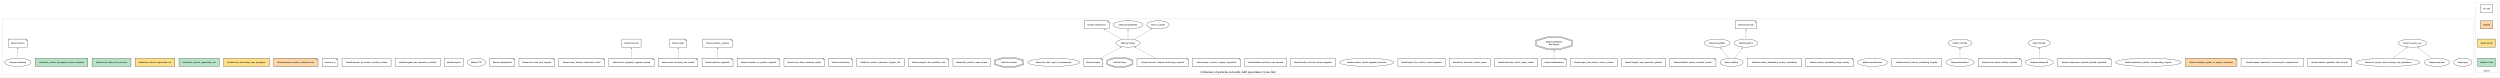
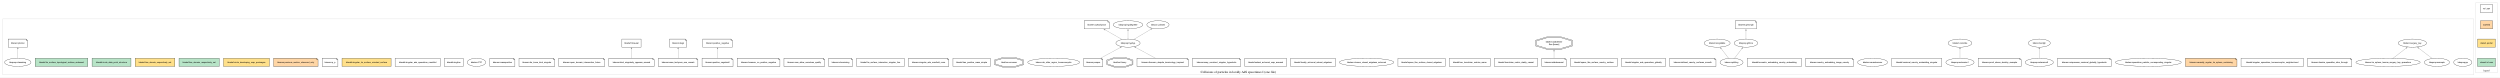
<svg xmlns="http://www.w3.org/2000/svg" width="11097pt" height="344pt" viewBox="0.00 0.00 11097.00 344.00">
  <g id="graph0" class="graph" transform="scale(1 1) rotate(0) translate(4 339.94)">
    <polygon fill="white" stroke="none" points="-4,4 -4,-339.94 11093,-339.94 11093,4 -4,4" />
    <g id="clust1" class="cluster">
      <polygon fill="none" stroke="#cccccc" points="8,-8 8,-255.94 10977,-255.94 10977,-8 8,-8" />
      <text xml:space="preserve" text-anchor="middle" x="5492.5" y="-15.95" font-family="Times,serif" font-size="14.00">Collisions of particles in locally AdS spacetimes I (one file)</text>
    </g>
    <g id="clust2" class="cluster">
      <polygon fill="none" stroke="#cccccc" points="10985,-16.5 10985,-327.94 11081,-327.94 11081,-16.5 10985,-16.5" />
      <text xml:space="preserve" text-anchor="middle" x="11033" y="-23.75" font-family="Times,serif" font-size="10.00">legend</text>
    </g>
    <g id="node1" class="node">
      <ellipse fill="#ffffff" stroke="black" cx="75" cy="-63.25" rx="58.73" ry="18" />
      <text xml:space="preserve" text-anchor="middle" x="75" y="-60.33" font-family="Helvetica,sans-Serif" font-size="9.00">bbsprop:classising</text>
    </g>
    <g id="node21" class="node">
      <polygon fill="#ffffff" stroke="black" points="111.88,-166.59 32.12,-166.59 32.12,-130.59 117.88,-130.59 117.88,-160.59 111.88,-166.59" />
      <polyline fill="none" stroke="black" points="111.88,-166.59 111.88,-160.59" />
      <polyline fill="none" stroke="black" points="117.88,-160.59 111.88,-160.59" />
      <text xml:space="preserve" text-anchor="middle" x="75" y="-145.67" font-family="Helvetica,sans-Serif" font-size="9.00">bbsrem:photon</text>
    </g>
    <g id="edge1" class="edge">
      <path fill="none" stroke="#888888" d="M75,-81.52C75,-93.48 75,-109.57 75,-122.88" />
      <polygon fill="#888888" stroke="#888888" points="72.9,-122.83 75,-128.83 77.1,-122.83 72.9,-122.83" />
    </g>
    <g id="node2" class="node">
      <polygon fill="#b7e4c7" stroke="black" points="386.12,-81.25 151.88,-81.25 151.88,-45.25 386.12,-45.25 386.12,-81.25" />
      <text xml:space="preserve" text-anchor="middle" x="269" y="-60.33" font-family="Helvetica,sans-Serif" font-size="9.00">bbsdef:hs_surface_topological_surface_endowed</text>
    </g>
    <g id="node3" class="node">
      <polygon fill="#b7e4c7" stroke="black" points="577.38,-81.25 404.62,-81.25 404.62,-45.25 577.38,-45.25 577.38,-81.25" />
      <text xml:space="preserve" text-anchor="middle" x="491" y="-60.33" font-family="Helvetica,sans-Serif" font-size="9.00">bbsdef:circle_data_point_structure</text>
    </g>
    <g id="node4" class="node">
      <polygon fill="#ffe08a" stroke="black" points="772.25,-81.25 595.75,-81.25 595.75,-45.25 772.25,-45.25 772.25,-81.25" />
      <text xml:space="preserve" text-anchor="middle" x="684" y="-60.33" font-family="Helvetica,sans-Serif" font-size="9.00">bbsdef:lies_denote_respectively_set</text>
    </g>
    <g id="node5" class="node">
      <polygon fill="#b7e4c7" stroke="black" points="969.38,-81.25 790.62,-81.25 790.62,-45.25 969.38,-45.25 969.38,-81.25" />
      <text xml:space="preserve" text-anchor="middle" x="880" y="-60.33" font-family="Helvetica,sans-Serif" font-size="9.00">bbsdef:lies_domain_respectively_set</text>
    </g>
    <g id="node6" class="node">
      <polygon fill="#ffe08a" stroke="black" points="1192.12,-81.25 987.88,-81.25 987.88,-45.25 1192.12,-45.25 1192.12,-81.25" />
      <text xml:space="preserve" text-anchor="middle" x="1090" y="-60.33" font-family="Helvetica,sans-Serif" font-size="9.00">bbsdef:circle_developing_map_preimages</text>
    </g>
    <g id="node7" class="node">
      <polygon fill="#ffd6a5" stroke="black" points="1401.75,-81.25 1210.25,-81.25 1210.25,-45.25 1407.75,-45.25 1407.75,-75.25 1401.75,-81.25" />
      <polyline fill="none" stroke="black" points="1401.75,-81.25 1401.75,-75.25" />
      <polyline fill="none" stroke="black" points="1407.75,-75.25 1401.75,-75.25" />
      <text xml:space="preserve" text-anchor="middle" x="1309" y="-60.33" font-family="Helvetica,sans-Serif" font-size="9.00">bbsrem:previous_section_observed_only</text>
    </g>
    <g id="node8" class="node">
      <polygon fill="#ffffff" stroke="black" points="1490,-81.25 1426,-81.25 1426,-45.25 1496,-45.25 1496,-75.25 1490,-81.25" />
      <polyline fill="none" stroke="black" points="1490,-81.25 1490,-75.25" />
      <polyline fill="none" stroke="black" points="1496,-75.25 1490,-75.25" />
      <text xml:space="preserve" text-anchor="middle" x="1461" y="-60.33" font-family="Helvetica,sans-Serif" font-size="9.00">bbsrem:p_p</text>
    </g>
    <g id="node9" class="node">
-       <polygon fill="#ffffff" stroke="black" points="1731.88,-81.25 1514.12,-81.25 1514.12,-45.25 1731.88,-45.25 1731.88,-81.25" />
+       <polygon fill="#ffe08a" stroke="black" points="1731.88,-81.25 1514.12,-81.25 1514.12,-45.25 1731.88,-45.25 1731.88,-81.25" />
      <text xml:space="preserve" text-anchor="middle" x="1623" y="-60.33" font-family="Helvetica,sans-Serif" font-size="9.00">bbsdef:singular_hs_surface_oriented_surface</text>
    </g>
    <g id="node10" class="node">
      <polygon fill="#ffffff" stroke="black" points="1950.25,-81.25 1749.75,-81.25 1749.75,-45.25 1950.25,-45.25 1950.25,-81.25" />
      <text xml:space="preserve" text-anchor="middle" x="1850" y="-60.33" font-family="Helvetica,sans-Serif" font-size="9.00">bbsdef:singular_ads_spacetime_manifold</text>
    </g>
    <g id="node11" class="node">
      <polygon fill="#ffffff" stroke="black" points="2052.12,-81.25 1967.88,-81.25 1967.88,-45.25 2052.12,-45.25 2052.12,-81.25" />
      <text xml:space="preserve" text-anchor="middle" x="2010" y="-60.33" font-family="Helvetica,sans-Serif" font-size="9.00">bbsdef:singline</text>
    </g>
    <g id="node12" class="node">
      <ellipse fill="#ffffff" stroke="black" cx="2111" cy="-63.25" rx="40.97" ry="18" />
      <text xml:space="preserve" text-anchor="middle" x="2111" y="-60.33" font-family="Helvetica,sans-Serif" font-size="9.00">bbslem:CTC</text>
    </g>
    <g id="node13" class="node">
      <polygon fill="#ffffff" stroke="black" points="2841.5,-166.59 2756.5,-166.59 2756.5,-130.59 2841.5,-130.59 2841.5,-166.59" />
      <text xml:space="preserve" text-anchor="middle" x="2799" y="-145.67" font-family="Helvetica,sans-Serif" font-size="9.00">bbsdef:Hcausal</text>
    </g>
    <g id="node14" class="node">
      <polygon fill="#ffffff" stroke="black" points="2275.62,-81.25 2170.38,-81.25 2170.38,-45.25 2281.62,-45.25 2281.62,-75.25 2275.62,-81.25" />
      <polyline fill="none" stroke="black" points="2275.62,-81.25 2275.62,-75.25" />
      <polyline fill="none" stroke="black" points="2281.62,-75.25 2275.62,-75.25" />
      <text xml:space="preserve" text-anchor="middle" x="2226" y="-60.33" font-family="Helvetica,sans-Serif" font-size="9.00">bbsrem:masspositive</text>
    </g>
    <g id="node15" class="node">
      <polygon fill="#ffffff" stroke="black" points="3240.75,-166.59 3115.25,-166.59 3115.25,-130.59 3246.75,-130.59 3246.75,-160.59 3240.75,-166.59" />
      <polyline fill="none" stroke="black" points="3240.75,-166.59 3240.75,-160.59" />
      <polyline fill="none" stroke="black" points="3246.75,-160.59 3240.75,-160.59" />
      <text xml:space="preserve" text-anchor="middle" x="3181" y="-145.67" font-family="Helvetica,sans-Serif" font-size="9.00">bbsrem:positive_negative</text>
    </g>
    <g id="node16" class="node">
      <polygon fill="#ffffff" stroke="black" points="4913.62,-247.94 4808.38,-247.94 4808.38,-211.94 4919.62,-211.94 4919.62,-241.94 4913.62,-247.94" />
      <polyline fill="none" stroke="black" points="4913.62,-247.94 4913.62,-241.94" />
      <polyline fill="none" stroke="black" points="4919.62,-241.94 4913.62,-241.94" />
      <text xml:space="preserve" text-anchor="middle" x="4864" y="-227.01" font-family="Helvetica,sans-Serif" font-size="9.00">bbsrem:cuttachyon2</text>
    </g>
    <g id="node17" class="node">
      <polygon fill="#ffffff" stroke="black" points="2452.25,-81.25 2299.75,-81.25 2299.75,-45.25 2458.25,-45.25 2458.25,-75.25 2452.25,-81.25" />
      <polyline fill="none" stroke="black" points="2452.25,-81.25 2452.25,-75.25" />
      <polyline fill="none" stroke="black" points="2458.25,-75.25 2452.25,-75.25" />
      <text xml:space="preserve" text-anchor="middle" x="2379" y="-60.33" font-family="Helvetica,sans-Serif" font-size="9.00">bbsrem:far_know_kind_singular</text>
    </g>
    <g id="node18" class="node">
      <polygon fill="#ffffff" stroke="black" points="3038,-166.59 2968,-166.59 2968,-130.59 3044,-130.59 3044,-160.59 3038,-166.59" />
      <polyline fill="none" stroke="black" points="3038,-166.59 3038,-160.59" />
      <polyline fill="none" stroke="black" points="3044,-160.59 3038,-160.59" />
      <text xml:space="preserve" text-anchor="middle" x="3006" y="-145.67" font-family="Helvetica,sans-Serif" font-size="9.00">bbsrem:degk</text>
    </g>
    <g id="node19" class="node">
      <polygon fill="#ffffff" stroke="black" points="2674.12,-81.25 2475.88,-81.25 2475.88,-45.25 2680.12,-45.25 2680.12,-75.25 2674.12,-81.25" />
      <polyline fill="none" stroke="black" points="2674.12,-81.25 2674.12,-75.25" />
      <polyline fill="none" stroke="black" points="2680.12,-75.25 2674.12,-75.25" />
      <text xml:space="preserve" text-anchor="middle" x="2578" y="-60.33" font-family="Helvetica,sans-Serif" font-size="9.00">bbsrem:open_domain_intersection_future</text>
    </g>
    <g id="node20" class="node">
      <polygon fill="#ffffff" stroke="black" points="2893.62,-81.25 2698.38,-81.25 2698.38,-45.25 2899.62,-45.25 2899.62,-75.25 2893.62,-81.25" />
      <polyline fill="none" stroke="black" points="2893.62,-81.25 2893.62,-75.25" />
      <polyline fill="none" stroke="black" points="2899.62,-75.25 2893.62,-75.25" />
      <text xml:space="preserve" text-anchor="middle" x="2799" y="-60.33" font-family="Helvetica,sans-Serif" font-size="9.00">bbsrem:kind_singularity_appears_several</text>
    </g>
    <g id="edge2" class="edge">
      <path fill="none" stroke="#888888" d="M2799,-81.52C2799,-93.48 2799,-109.57 2799,-122.88" />
      <polygon fill="#888888" stroke="#888888" points="2796.9,-122.83 2799,-128.83 2801.1,-122.83 2796.9,-122.83" />
    </g>
    <g id="node22" class="node">
      <polygon fill="#ffffff" stroke="black" points="3087.88,-81.25 2918.12,-81.25 2918.12,-45.25 3093.88,-45.25 3093.88,-75.25 3087.88,-81.25" />
      <polyline fill="none" stroke="black" points="3087.88,-81.25 3087.88,-75.25" />
      <polyline fill="none" stroke="black" points="3093.88,-75.25 3087.88,-75.25" />
      <text xml:space="preserve" text-anchor="middle" x="3006" y="-60.33" font-family="Helvetica,sans-Serif" font-size="9.00">bbsrem:case_tachyons_see_remark</text>
    </g>
    <g id="edge3" class="edge">
      <path fill="none" stroke="#888888" d="M3006,-81.52C3006,-93.48 3006,-109.57 3006,-122.88" />
      <polygon fill="#888888" stroke="#888888" points="3003.9,-122.83 3006,-128.83 3008.1,-122.83 3003.9,-122.83" />
    </g>
    <g id="node23" class="node">
      <polygon fill="#ffffff" stroke="black" points="3243.75,-81.25 3112.25,-81.25 3112.25,-45.25 3249.75,-45.25 3249.75,-75.25 3243.75,-81.25" />
      <polyline fill="none" stroke="black" points="3243.75,-81.25 3243.75,-75.25" />
      <polyline fill="none" stroke="black" points="3249.75,-75.25 3243.75,-75.25" />
      <text xml:space="preserve" text-anchor="middle" x="3181" y="-60.33" font-family="Helvetica,sans-Serif" font-size="9.00">bbsrem:positive_negative2</text>
    </g>
    <g id="edge4" class="edge">
      <path fill="none" stroke="#888888" d="M3181,-81.52C3181,-93.48 3181,-109.57 3181,-122.88" />
      <polygon fill="#888888" stroke="#888888" points="3178.9,-122.83 3181,-128.83 3183.1,-122.83 3178.9,-122.83" />
    </g>
    <g id="node24" class="node">
      <polygon fill="#ffffff" stroke="black" points="3452,-81.25 3268,-81.25 3268,-45.25 3458,-45.25 3458,-75.25 3452,-81.25" />
      <polyline fill="none" stroke="black" points="3452,-81.25 3452,-75.25" />
      <polyline fill="none" stroke="black" points="3458,-75.25 3452,-75.25" />
      <text xml:space="preserve" text-anchor="middle" x="3363" y="-60.33" font-family="Helvetica,sans-Serif" font-size="9.00">bbsrem:however_no_positive_negative</text>
    </g>
    <g id="node25" class="node">
      <polygon fill="#ffffff" stroke="black" points="3650.12,-81.25 3475.88,-81.25 3475.88,-45.25 3656.12,-45.25 3656.12,-75.25 3650.12,-81.25" />
      <polyline fill="none" stroke="black" points="3650.12,-81.25 3650.12,-75.25" />
      <polyline fill="none" stroke="black" points="3656.12,-75.25 3650.12,-75.25" />
      <text xml:space="preserve" text-anchor="middle" x="3566" y="-60.33" font-family="Helvetica,sans-Serif" font-size="9.00">bbsrem:now_allow_ourselves_qualify</text>
    </g>
    <g id="node26" class="node">
      <polygon fill="#ffffff" stroke="black" points="3774,-81.25 3674,-81.25 3674,-45.25 3780,-45.25 3780,-75.25 3774,-81.25" />
      <polyline fill="none" stroke="black" points="3774,-81.25 3774,-75.25" />
      <polyline fill="none" stroke="black" points="3780,-75.25 3774,-75.25" />
      <text xml:space="preserve" text-anchor="middle" x="3727" y="-60.33" font-family="Helvetica,sans-Serif" font-size="9.00">bbsrem:cheminsing</text>
    </g>
    <g id="node27" class="node">
      <polygon fill="#ffffff" stroke="black" points="4009.88,-81.25 3798.12,-81.25 3798.12,-45.25 4009.88,-45.25 4009.88,-81.25" />
      <text xml:space="preserve" text-anchor="middle" x="3904" y="-60.33" font-family="Helvetica,sans-Serif" font-size="9.00">bbsdef:hs_surface_interaction_singular_line</text>
    </g>
    <g id="node28" class="node">
      <polygon fill="#ffffff" stroke="black" points="4201.75,-81.25 4028.25,-81.25 4028.25,-45.25 4207.75,-45.25 4207.75,-75.25 4201.75,-81.25" />
      <polyline fill="none" stroke="black" points="4201.75,-81.25 4201.75,-75.25" />
      <polyline fill="none" stroke="black" points="4207.75,-75.25 4201.75,-75.25" />
      <text xml:space="preserve" text-anchor="middle" x="4118" y="-60.33" font-family="Helvetica,sans-Serif" font-size="9.00">bbsrem:singular_ads_manifold_cone</text>
    </g>
    <g id="node29" class="node">
      <polygon fill="#ffffff" stroke="black" points="4392,-81.25 4226,-81.25 4226,-45.25 4392,-45.25 4392,-81.25" />
      <text xml:space="preserve" text-anchor="middle" x="4309" y="-60.33" font-family="Helvetica,sans-Serif" font-size="9.00">bbsdef:has_positive_mass_simple</text>
    </g>
    <g id="node30" class="node">
      <polygon fill="#ffffff" stroke="black" points="4535.68,-55.79 4535.68,-70.71 4500.14,-81.25 4449.86,-81.25 4414.32,-70.71 4414.32,-55.79 4449.86,-45.25 4500.14,-45.25 4535.68,-55.79" />
      <polygon fill="none" stroke="black" points="4539.68,-52.81 4539.68,-73.69 4500.72,-85.25 4449.28,-85.25 4410.32,-73.69 4410.32,-52.81 4449.28,-41.25 4500.72,-41.25 4539.68,-52.81" />
      <text xml:space="preserve" text-anchor="middle" x="4475" y="-60.33" font-family="Helvetica,sans-Serif" font-size="9.00">bbsthm:converse</text>
    </g>
    <g id="node31" class="node">
      <ellipse fill="#ffffff" stroke="black" cx="5003" cy="-229.94" rx="65.83" ry="18" />
      <text xml:space="preserve" text-anchor="middle" x="5003" y="-227.01" font-family="Helvetica,sans-Serif" font-size="9.00">bbsprop:hypdegree0</text>
    </g>
    <g id="node32" class="node">
      <ellipse fill="#ffffff" stroke="black" cx="4673" cy="-63.25" rx="115.08" ry="18" />
      <text xml:space="preserve" text-anchor="middle" x="4673" y="-60.33" font-family="Helvetica,sans-Serif" font-size="9.00">bbscor:de_sitter_region_homeomorphic</text>
    </g>
    <g id="node33" class="node">
      <ellipse fill="#ffffff" stroke="black" cx="5136" cy="-229.94" rx="49.41" ry="18" />
      <text xml:space="preserve" text-anchor="middle" x="5136" y="-227.01" font-family="Helvetica,sans-Serif" font-size="9.00">bbscor:Lclosed</text>
    </g>
    <g id="node34" class="node">
      <ellipse fill="#ffffff" stroke="black" cx="5003" cy="-148.59" rx="53.84" ry="18" />
      <text xml:space="preserve" text-anchor="middle" x="5003" y="-145.67" font-family="Helvetica,sans-Serif" font-size="9.00">bbsprop:hyphyp</text>
    </g>
    <g id="edge7" class="edge">
      <path fill="none" stroke="#888888" d="M4976.53,-164.7C4954.98,-177 4924.34,-194.5 4900.47,-208.12" />
      <polygon fill="#888888" stroke="#888888" points="4899.72,-206.13 4895.55,-210.93 4901.81,-209.77 4899.72,-206.13" />
    </g>
    <g id="edge6" class="edge">
      <path fill="none" stroke="#888888" d="M5003,-166.81C5003,-177.76 5003,-192.1 5003,-204.25" />
      <polygon fill="#888888" stroke="#888888" points="5000.9,-203.97 5003,-209.97 5005.1,-203.97 5000.9,-203.97" />
    </g>
    <g id="edge5" class="edge">
      <path fill="none" stroke="#888888" d="M5028.64,-164.89C5050.31,-177.82 5081.42,-196.38 5104.58,-210.19" />
      <polygon fill="#888888" stroke="#888888" points="5103.36,-211.91 5109.59,-213.18 5105.51,-208.3 5103.36,-211.91" />
    </g>
    <g id="node35" class="node">
      <polygon fill="#ffffff" stroke="black" points="4885.5,-81.25 4806.5,-81.25 4806.5,-45.25 4891.5,-45.25 4891.5,-75.25 4885.5,-81.25" />
      <polyline fill="none" stroke="black" points="4885.5,-81.25 4885.5,-75.25" />
      <polyline fill="none" stroke="black" points="4891.5,-75.25 4885.5,-75.25" />
      <text xml:space="preserve" text-anchor="middle" x="4849" y="-60.33" font-family="Helvetica,sans-Serif" font-size="9.00">bbsrem:pospos</text>
    </g>
    <g id="edge8" class="edge">
      <path fill="none" stroke="#888888" d="M4881.28,-81.72C4907.14,-95.71 4943.29,-115.28 4969.47,-129.45" />
      <polygon fill="#888888" stroke="#888888" points="4968.29,-131.2 4974.57,-132.21 4970.29,-127.5 4968.29,-131.2" />
    </g>
    <g id="node36" class="node">
      <polygon fill="#ffffff" stroke="black" points="5020.96,-55.79 5020.96,-70.71 4989.35,-81.25 4944.65,-81.25 4913.04,-70.71 4913.04,-55.79 4944.65,-45.25 4989.35,-45.25 5020.96,-55.79" />
      <polygon fill="none" stroke="black" points="5024.96,-52.91 5024.96,-73.59 4990,-85.25 4944,-85.25 4909.04,-73.59 4909.04,-52.91 4944,-41.25 4990,-41.25 5024.96,-52.91" />
      <text xml:space="preserve" text-anchor="middle" x="4967" y="-60.33" font-family="Helvetica,sans-Serif" font-size="9.00">bbsthm:thierry</text>
    </g>
    <g id="node37" class="node">
      <polygon fill="#ffffff" stroke="black" points="5265.12,-81.25 5042.88,-81.25 5042.88,-45.25 5271.12,-45.25 5271.12,-75.25 5265.12,-81.25" />
      <polyline fill="none" stroke="black" points="5265.12,-81.25 5265.12,-75.25" />
      <polyline fill="none" stroke="black" points="5271.12,-75.25 5265.12,-75.25" />
      <text xml:space="preserve" text-anchor="middle" x="5157" y="-60.33" font-family="Helvetica,sans-Serif" font-size="9.00">bbsrem:theorem_despite_terminology_inspired</text>
    </g>
    <g id="edge9" class="edge">
      <path fill="none" stroke="#888888" d="M5124.72,-81.72C5098.86,-95.71 5062.71,-115.28 5036.53,-129.45" />
      <polygon fill="#888888" stroke="#888888" points="5035.71,-127.5 5031.43,-132.21 5037.71,-131.2 5035.71,-127.5" />
    </g>
    <g id="node38" class="node">
      <polygon fill="#ffffff" stroke="black" points="5497,-81.25 5289,-81.25 5289,-45.25 5503,-45.25 5503,-75.25 5497,-81.25" />
      <polyline fill="none" stroke="black" points="5497,-81.25 5497,-75.25" />
      <polyline fill="none" stroke="black" points="5503,-75.25 5497,-75.25" />
      <text xml:space="preserve" text-anchor="middle" x="5396" y="-60.33" font-family="Helvetica,sans-Serif" font-size="9.00">bbsrem:easy_construct_singular_hyperbolic</text>
    </g>
    <g id="node39" class="node">
      <polygon fill="#ffffff" stroke="black" points="5706.75,-81.25 5521.25,-81.25 5521.25,-45.25 5706.75,-45.25 5706.75,-81.25" />
      <text xml:space="preserve" text-anchor="middle" x="5614" y="-60.33" font-family="Helvetica,sans-Serif" font-size="9.00">bbsdef:subset_achronal_resp_acausal</text>
    </g>
    <g id="node40" class="node">
      <polygon fill="#ffffff" stroke="black" points="5923.5,-81.25 5724.5,-81.25 5724.5,-45.25 5923.5,-45.25 5923.5,-81.25" />
      <text xml:space="preserve" text-anchor="middle" x="5824" y="-60.33" font-family="Helvetica,sans-Serif" font-size="9.00">bbsdef:locally_achronal_subset_edgeless</text>
    </g>
    <g id="node41" class="node">
      <ellipse fill="#ffffff" stroke="black" cx="6062" cy="-63.25" rx="120.85" ry="18" />
      <text xml:space="preserve" text-anchor="middle" x="6062" y="-60.33" font-family="Helvetica,sans-Serif" font-size="9.00">bbslem:closure_closed_edgeless_achronal</text>
    </g>
    <g id="node42" class="node">
      <polygon fill="#ffffff" stroke="black" points="6410.75,-81.25 6201.25,-81.25 6201.25,-45.25 6410.75,-45.25 6410.75,-81.25" />
      <text xml:space="preserve" text-anchor="middle" x="6306" y="-60.33" font-family="Helvetica,sans-Serif" font-size="9.00">bbsdef:space_like_surface_closed_edgeless</text>
    </g>
    <g id="node43" class="node">
      <polygon fill="#ffffff" stroke="black" points="6610.88,-81.25 6429.12,-81.25 6429.12,-45.25 6610.88,-45.25 6610.88,-81.25" />
      <text xml:space="preserve" text-anchor="middle" x="6520" y="-60.33" font-family="Helvetica,sans-Serif" font-size="9.00">bbsdef:two_lorentzian_metrics_same</text>
    </g>
    <g id="node44" class="node">
      <polygon fill="#ffffff" stroke="black" points="6821.12,-81.25 6628.88,-81.25 6628.88,-45.25 6821.12,-45.25 6821.12,-81.25" />
      <text xml:space="preserve" text-anchor="middle" x="6725" y="-60.33" font-family="Helvetica,sans-Serif" font-size="9.00">bbsdef:lorentzian_metric_stably_causal</text>
    </g>
    <g id="node45" class="node">
      <polygon fill="#ffffff" stroke="black" points="6971.68,-138.92 6971.68,-158.26 6926.18,-171.94 6861.82,-171.94 6816.32,-158.26 6816.32,-138.92 6861.82,-125.25 6926.18,-125.25 6971.68,-138.92" />
      <polygon fill="none" stroke="black" points="6975.68,-135.95 6975.68,-161.24 6926.77,-175.94 6861.23,-175.94 6812.32,-161.24 6812.32,-135.95 6861.23,-121.25 6926.77,-121.25 6975.68,-135.95" />
      <text xml:space="preserve" text-anchor="middle" x="6894" y="-151.29" font-family="Helvetica,sans-Serif" font-size="9.00">bbsthm:stabletime</text>
      <text xml:space="preserve" text-anchor="middle" x="6894" y="-140.04" font-family="Helvetica,sans-Serif" font-size="9.00">See [beem]</text>
    </g>
    <g id="node46" class="node">
      <polygon fill="#ffffff" stroke="black" points="6942.5,-81.25 6839.5,-81.25 6839.5,-45.25 6948.5,-45.25 6948.5,-75.25 6942.5,-81.25" />
      <polyline fill="none" stroke="black" points="6942.5,-81.25 6942.5,-75.25" />
      <polyline fill="none" stroke="black" points="6948.5,-75.25 6942.5,-75.25" />
      <text xml:space="preserve" text-anchor="middle" x="6894" y="-60.33" font-family="Helvetica,sans-Serif" font-size="9.00">bbsrem:stablecausal</text>
    </g>
    <g id="edge10" class="edge">
      <path fill="none" stroke="#888888" d="M6894,-81.52C6894,-90.74 6894,-102.42 6894,-113.39" />
      <polygon fill="#888888" stroke="#888888" points="6891.9,-113.31 6894,-119.31 6896.1,-113.31 6891.9,-113.31" />
    </g>
    <g id="node47" class="node">
      <ellipse fill="#ffffff" stroke="black" cx="7618" cy="-148.59" rx="57.84" ry="18" />
      <text xml:space="preserve" text-anchor="middle" x="7618" y="-145.67" font-family="Helvetica,sans-Serif" font-size="9.00">bbslem:singstable</text>
    </g>
    <g id="node48" class="node">
      <polygon fill="#ffffff" stroke="black" points="7175,-81.25 6967,-81.25 6967,-45.25 7175,-45.25 7175,-81.25" />
      <text xml:space="preserve" text-anchor="middle" x="7071" y="-60.33" font-family="Helvetica,sans-Serif" font-size="9.00">bbsdef:space_like_surface_cauchy_surface</text>
    </g>
    <g id="node49" class="node">
      <polygon fill="#ffffff" stroke="black" points="7787.38,-247.94 7698.62,-247.94 7698.62,-211.94 7793.38,-211.94 7793.38,-241.94 7787.38,-247.94" />
      <polyline fill="none" stroke="black" points="7787.38,-247.94 7787.38,-241.94" />
      <polyline fill="none" stroke="black" points="7793.38,-241.94 7787.38,-241.94" />
      <text xml:space="preserve" text-anchor="middle" x="7746" y="-227.01" font-family="Helvetica,sans-Serif" font-size="9.00">bbsrem:ghnongh</text>
    </g>
    <g id="node50" class="node">
      <polygon fill="#ffffff" stroke="black" points="7389,-81.25 7193,-81.25 7193,-45.25 7389,-45.25 7389,-81.25" />
      <text xml:space="preserve" text-anchor="middle" x="7291" y="-60.33" font-family="Helvetica,sans-Serif" font-size="9.00">bbsdef:singular_ads_spacetime_globally</text>
    </g>
    <g id="node51" class="node">
      <polygon fill="#ffffff" stroke="black" points="7606.88,-81.25 7407.12,-81.25 7407.12,-45.25 7612.88,-45.25 7612.88,-75.25 7606.88,-81.25" />
      <polyline fill="none" stroke="black" points="7606.88,-81.25 7606.88,-75.25" />
      <polyline fill="none" stroke="black" points="7612.88,-75.25 7606.88,-75.25" />
      <text xml:space="preserve" text-anchor="middle" x="7510" y="-60.33" font-family="Helvetica,sans-Serif" font-size="9.00">bbsrem:defined_cauchy_surfaces_smooth</text>
    </g>
    <g id="node52" class="node">
      <ellipse fill="#ffffff" stroke="black" cx="7746" cy="-148.59" rx="52.51" ry="18" />
      <text xml:space="preserve" text-anchor="middle" x="7746" y="-145.67" font-family="Helvetica,sans-Serif" font-size="9.00">bbsprop:ghtime</text>
    </g>
    <g id="edge11" class="edge">
      <path fill="none" stroke="#888888" d="M7746,-166.81C7746,-177.76 7746,-192.1 7746,-204.25" />
      <polygon fill="#888888" stroke="#888888" points="7743.9,-203.97 7746,-209.97 7748.1,-203.97 7743.9,-203.97" />
    </g>
    <g id="node53" class="node">
      <ellipse fill="#ffffff" stroke="black" cx="7682" cy="-63.25" rx="51.18" ry="18" />
      <text xml:space="preserve" text-anchor="middle" x="7682" y="-60.33" font-family="Helvetica,sans-Serif" font-size="9.00">bbscor:splitting</text>
    </g>
    <g id="edge13" class="edge">
      <path fill="none" stroke="#888888" d="M7669.05,-81.12C7659.33,-93.77 7645.93,-111.22 7635.3,-125.06" />
      <polygon fill="#888888" stroke="#888888" points="7633.84,-123.51 7631.85,-129.55 7637.17,-126.07 7633.84,-123.51" />
    </g>
    <g id="edge12" class="edge">
      <path fill="none" stroke="#888888" d="M7694.95,-81.12C7704.67,-93.77 7718.07,-111.22 7728.7,-125.06" />
      <polygon fill="#888888" stroke="#888888" points="7726.83,-126.07 7732.15,-129.55 7730.16,-123.51 7726.83,-126.07" />
    </g>
    <g id="node54" class="node">
      <polygon fill="#ffffff" stroke="black" points="7992.5,-81.25 7751.5,-81.25 7751.5,-45.25 7992.5,-45.25 7992.5,-81.25" />
      <text xml:space="preserve" text-anchor="middle" x="7872" y="-60.33" font-family="Helvetica,sans-Serif" font-size="9.00">bbsdef:isometric_embedding_cauchy_embedding</text>
    </g>
    <g id="node55" class="node">
      <polygon fill="#ffffff" stroke="black" points="8217.25,-81.25 8010.75,-81.25 8010.75,-45.25 8223.25,-45.25 8223.25,-75.25 8217.25,-81.25" />
      <polyline fill="none" stroke="black" points="8217.25,-81.25 8217.25,-75.25" />
      <polyline fill="none" stroke="black" points="8223.25,-75.25 8217.25,-75.25" />
      <text xml:space="preserve" text-anchor="middle" x="8117" y="-60.33" font-family="Helvetica,sans-Serif" font-size="9.00">bbsrem:cauchy_embedding_image_cauchy</text>
    </g>
    <g id="node56" class="node">
      <ellipse fill="#ffffff" stroke="black" cx="8696" cy="-148.59" rx="52.96" ry="18" />
      <text xml:space="preserve" text-anchor="middle" x="8696" y="-145.67" font-family="Helvetica,sans-Serif" font-size="9.00">bbslem:coincide</text>
    </g>
    <g id="node57" class="node">
      <ellipse fill="#ffffff" stroke="black" cx="8308" cy="-63.25" rx="66.71" ry="18" />
      <text xml:space="preserve" text-anchor="middle" x="8308" y="-60.33" font-family="Helvetica,sans-Serif" font-size="9.00">bbslem:causalconvex</text>
    </g>
    <g id="node58" class="node">
      <ellipse fill="#ffffff" stroke="black" cx="9048" cy="-148.59" rx="48.96" ry="18" />
      <text xml:space="preserve" text-anchor="middle" x="9048" y="-145.67" font-family="Helvetica,sans-Serif" font-size="9.00">bbscor:bordgh</text>
    </g>
    <g id="node59" class="node">
      <polygon fill="#ffffff" stroke="black" points="8615.12,-81.25 8392.88,-81.25 8392.88,-45.25 8615.12,-45.25 8615.12,-81.25" />
      <text xml:space="preserve" text-anchor="middle" x="8504" y="-60.33" font-family="Helvetica,sans-Serif" font-size="9.00">bbsdef:maximal_cauchy_embedding_singular</text>
    </g>
    <g id="node60" class="node">
      <ellipse fill="#ffffff" stroke="black" cx="8696" cy="-63.25" rx="62.72" ry="18" />
      <text xml:space="preserve" text-anchor="middle" x="8696" y="-60.33" font-family="Helvetica,sans-Serif" font-size="9.00">bbsprop:extension1</text>
    </g>
    <g id="edge14" class="edge">
      <path fill="none" stroke="#888888" d="M8696,-81.52C8696,-93.48 8696,-109.57 8696,-122.88" />
      <polygon fill="#888888" stroke="#888888" points="8693.9,-122.83 8696,-128.83 8698.1,-122.83 8693.9,-122.83" />
    </g>
    <g id="node61" class="node">
      <polygon fill="#ffffff" stroke="black" points="8961.38,-81.25 8776.62,-81.25 8776.62,-45.25 8967.38,-45.25 8967.38,-75.25 8961.38,-81.25" />
      <polyline fill="none" stroke="black" points="8961.38,-81.25 8961.38,-75.25" />
      <polyline fill="none" stroke="black" points="8967.38,-75.25 8961.38,-75.25" />
      <text xml:space="preserve" text-anchor="middle" x="8872" y="-60.33" font-family="Helvetica,sans-Serif" font-size="9.00">bbsrem:proof_above_sketchy_example</text>
    </g>
    <g id="node62" class="node">
      <ellipse fill="#ffffff" stroke="black" cx="9048" cy="-63.25" rx="62.72" ry="18" />
      <text xml:space="preserve" text-anchor="middle" x="9048" y="-60.33" font-family="Helvetica,sans-Serif" font-size="9.00">bbsprop:extension2</text>
    </g>
    <g id="edge15" class="edge">
      <path fill="none" stroke="#888888" d="M9048,-81.52C9048,-93.48 9048,-109.57 9048,-122.88" />
      <polygon fill="#888888" stroke="#888888" points="9045.9,-122.83 9048,-128.83 9050.1,-122.83 9045.9,-122.83" />
    </g>
    <g id="node63" class="node">
      <polygon fill="#ffffff" stroke="black" points="9361.38,-81.25 9128.62,-81.25 9128.62,-45.25 9367.38,-45.25 9367.38,-75.25 9361.38,-81.25" />
      <polyline fill="none" stroke="black" points="9361.38,-81.25 9361.38,-75.25" />
      <polyline fill="none" stroke="black" points="9367.38,-75.25 9361.38,-75.25" />
      <text xml:space="preserve" text-anchor="middle" x="9248" y="-60.33" font-family="Helvetica,sans-Serif" font-size="9.00">bbsrem:uniqueness_maximal_globally_hyperbolic</text>
    </g>
    <g id="node64" class="node">
      <ellipse fill="#ffffff" stroke="black" cx="9532" cy="-63.25" rx="146.15" ry="18" />
      <text xml:space="preserve" text-anchor="middle" x="9532" y="-60.33" font-family="Helvetica,sans-Serif" font-size="9.00">bbslem:spacetime_particle_corresponding_singular</text>
    </g>
    <g id="node65" class="node">
      <ellipse fill="#ffffff" stroke="black" cx="10704" cy="-148.59" rx="63.16" ry="18" />
      <text xml:space="preserve" text-anchor="middle" x="10704" y="-145.67" font-family="Helvetica,sans-Serif" font-size="9.00">bbslem:surgery_key</text>
    </g>
    <g id="node66" class="node">
      <polygon fill="#ffd6a5" stroke="black" points="9919.5,-81.25 9696.5,-81.25 9696.5,-45.25 9925.5,-45.25 9925.5,-75.25 9919.5,-81.25" />
      <polyline fill="none" stroke="black" points="9919.5,-81.25 9919.5,-75.25" />
      <polyline fill="none" stroke="black" points="9925.5,-75.25 9919.5,-75.25" />
      <text xml:space="preserve" text-anchor="middle" x="9811" y="-60.33" font-family="Helvetica,sans-Serif" font-size="9.00">bbsrem:causally_regular_hs_sphere_containing</text>
    </g>
    <g id="node67" class="node">
      <polygon fill="#ffffff" stroke="black" points="10220.5,-81.25 9943.5,-81.25 9943.5,-45.25 10220.5,-45.25 10220.5,-81.25" />
      <text xml:space="preserve" text-anchor="middle" x="10082" y="-60.33" font-family="Helvetica,sans-Serif" font-size="9.00">bbsdef:singular_spacetime_homeomorphic_neighborhood</text>
    </g>
    <g id="node68" class="node">
      <polygon fill="#ffffff" stroke="black" points="10429.38,-81.25 10238.62,-81.25 10238.62,-45.25 10435.38,-45.25 10435.38,-75.25 10429.38,-81.25" />
      <polyline fill="none" stroke="black" points="10429.38,-81.25 10429.38,-75.25" />
      <polyline fill="none" stroke="black" points="10435.38,-75.25 10429.38,-75.25" />
      <text xml:space="preserve" text-anchor="middle" x="10337" y="-60.33" font-family="Helvetica,sans-Serif" font-size="9.00">bbsrem:itemize_spacelike_slice_through</text>
    </g>
    <g id="node69" class="node">
      <ellipse fill="#ffffff" stroke="black" cx="10596" cy="-63.25" rx="142.6" ry="18" />
      <text xml:space="preserve" text-anchor="middle" x="10596" y="-60.33" font-family="Helvetica,sans-Serif" font-size="9.00">bbscor:hs_sphere_lemma_surgery_key_spacetime</text>
    </g>
    <g id="edge16" class="edge">
      <path fill="none" stroke="#888888" d="M10618.38,-81.52C10635.36,-94.63 10658.8,-112.71 10676.85,-126.64" />
      <polygon fill="#888888" stroke="#888888" points="10675.52,-128.27 10681.56,-130.27 10678.09,-124.94 10675.52,-128.27" />
    </g>
    <g id="node70" class="node">
      <ellipse fill="#ffffff" stroke="black" cx="10813" cy="-63.25" rx="56.06" ry="18" />
      <text xml:space="preserve" text-anchor="middle" x="10813" y="-60.33" font-family="Helvetica,sans-Serif" font-size="9.00">bbsprop:example</text>
    </g>
    <g id="edge17" class="edge">
      <path fill="none" stroke="#888888" d="M10791.98,-80.32C10774.6,-93.61 10749.81,-112.57 10730.97,-126.98" />
      <polygon fill="#888888" stroke="#888888" points="10730.02,-125.06 10726.53,-130.37 10732.57,-128.39 10730.02,-125.06" />
    </g>
    <g id="node71" class="node">
      <ellipse fill="#ffffff" stroke="black" cx="10928" cy="-63.25" rx="40.53" ry="18" />
      <text xml:space="preserve" text-anchor="middle" x="10928" y="-60.33" font-family="Helvetica,sans-Serif" font-size="9.00">bbsprop:pp</text>
    </g>
    <g id="node72" class="node">
      <polygon fill="#b7e4c7" stroke="black" points="11072.88,-81.25 10993.12,-81.25 10993.12,-45.25 11072.88,-45.25 11072.88,-81.25" />
      <text xml:space="preserve" text-anchor="middle" x="11033" y="-60.33" font-family="Helvetica,sans-Serif" font-size="9.00">closed in Lean</text>
    </g>
    <g id="node73" class="node">
      <polygon fill="#ffe08a" stroke="black" points="11072.5,-166.59 10993.5,-166.59 10993.5,-130.59 11072.5,-130.59 11072.5,-166.59" />
      <text xml:space="preserve" text-anchor="middle" x="11033" y="-145.67" font-family="Helvetica,sans-Serif" font-size="9.00">stated, partial</text>
    </g>
    <g id="node74" class="node">
      <polygon fill="#ffd6a5" stroke="black" points="11060,-247.94 11006,-247.94 11006,-211.94 11060,-211.94 11060,-247.94" />
      <text xml:space="preserve" text-anchor="middle" x="11033" y="-227.01" font-family="Helvetica,sans-Serif" font-size="9.00">scaffold</text>
    </g>
    <g id="node75" class="node">
      <polygon fill="#ffffff" stroke="black" points="11060,-319.94 11006,-319.94 11006,-283.94 11060,-283.94 11060,-319.94" />
      <text xml:space="preserve" text-anchor="middle" x="11033" y="-299.01" font-family="Helvetica,sans-Serif" font-size="9.00">no Lean</text>
    </g>
  </g>
</svg>
